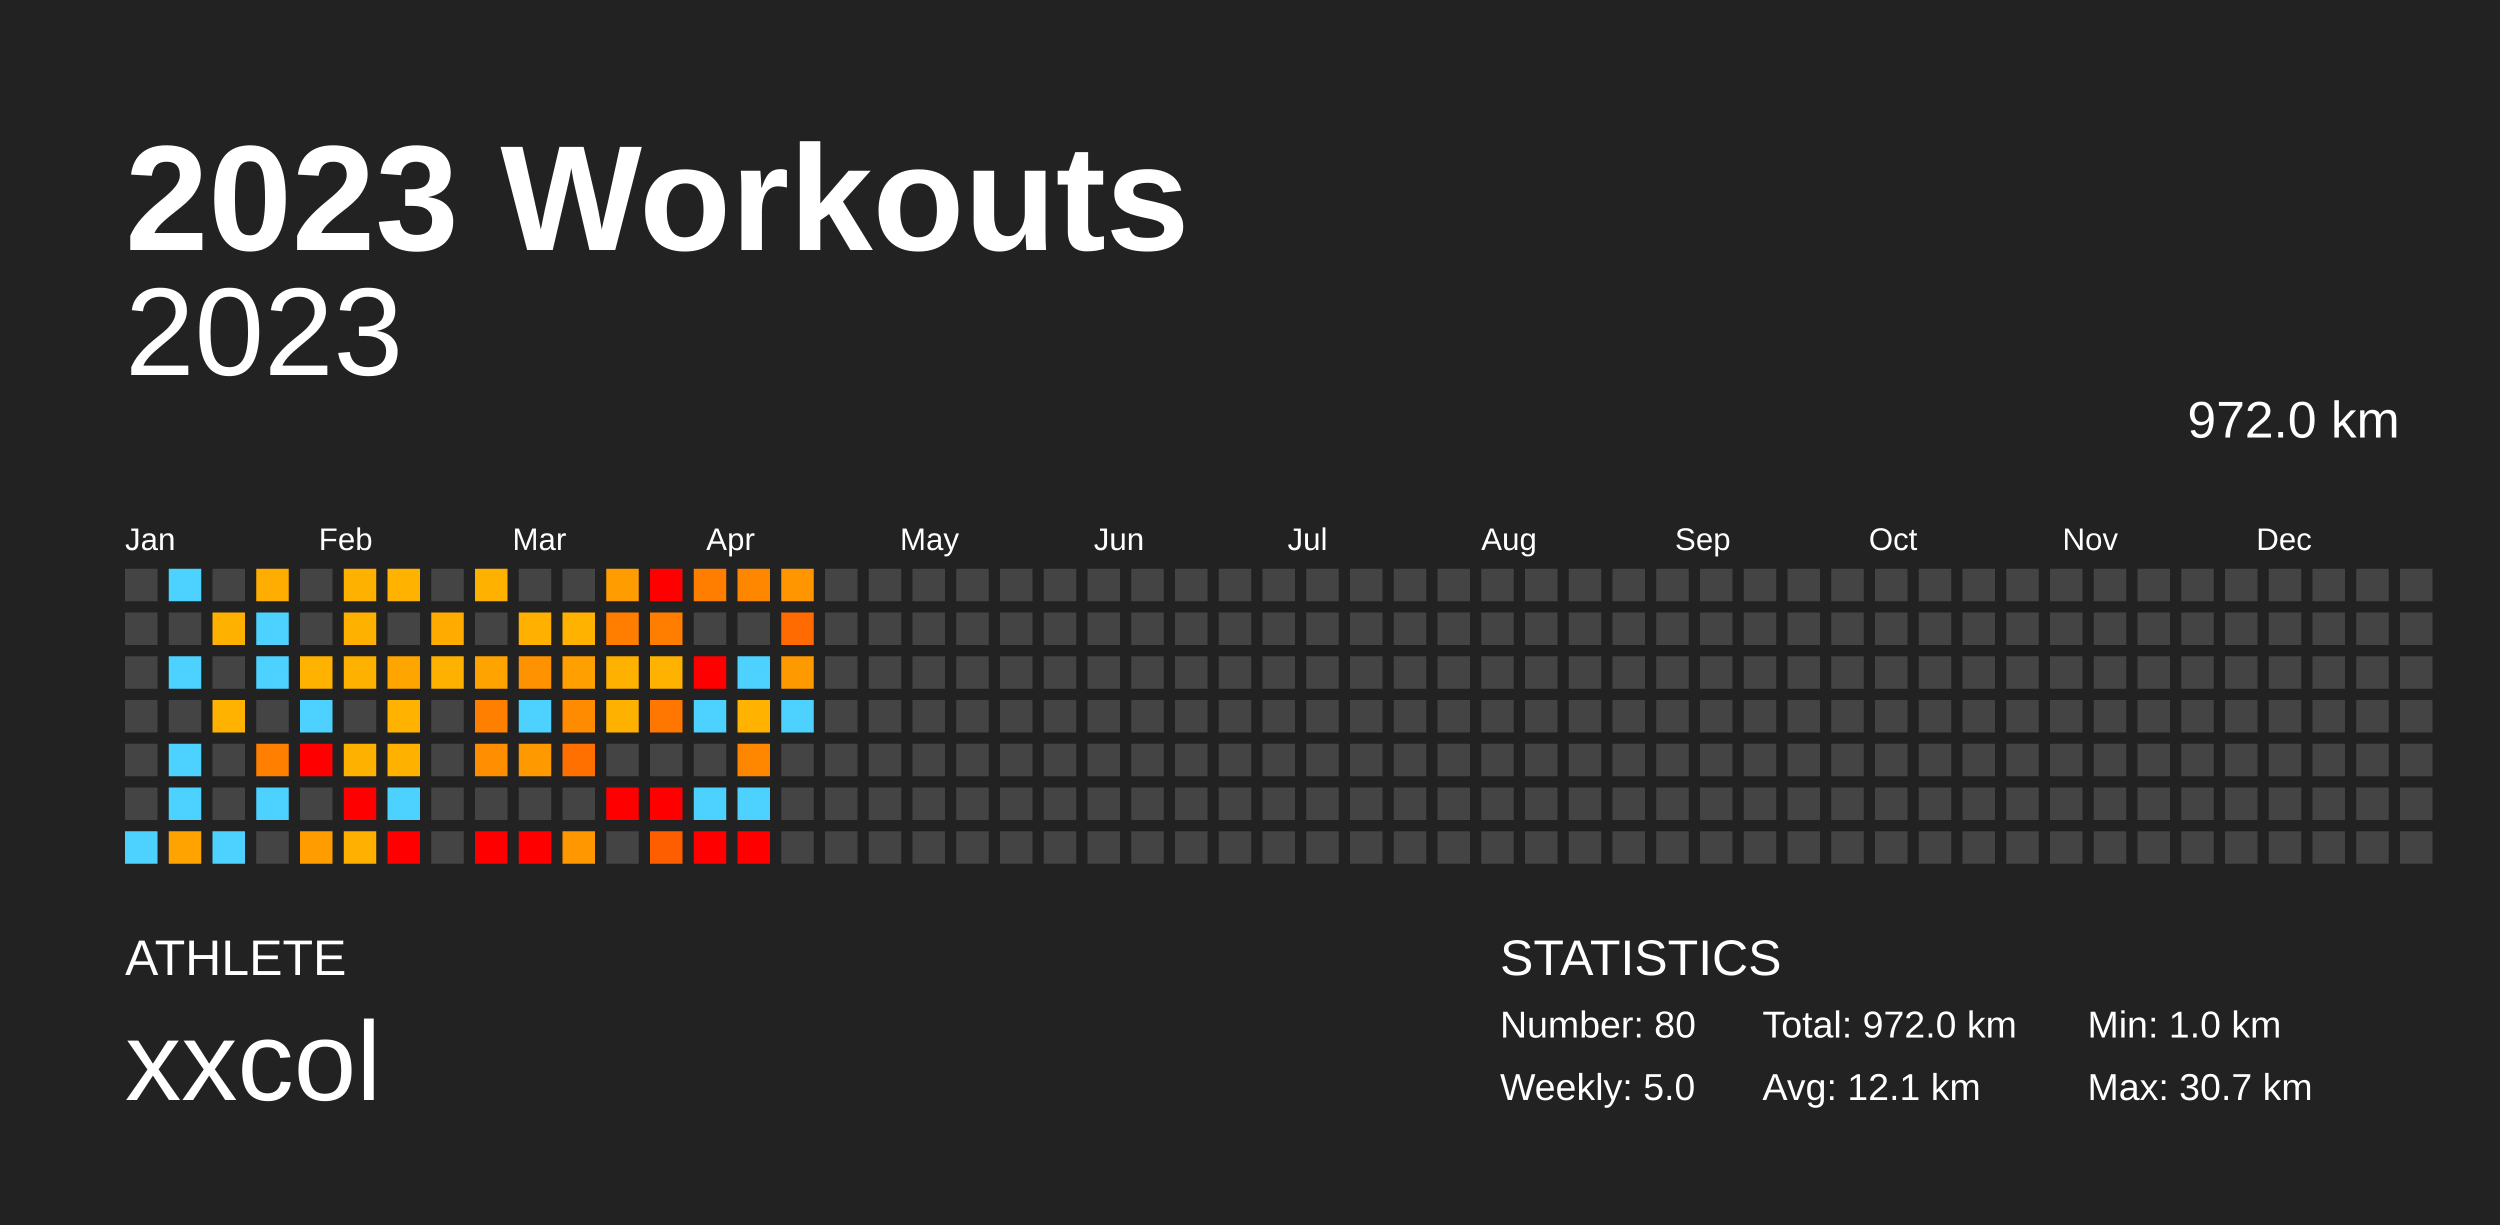
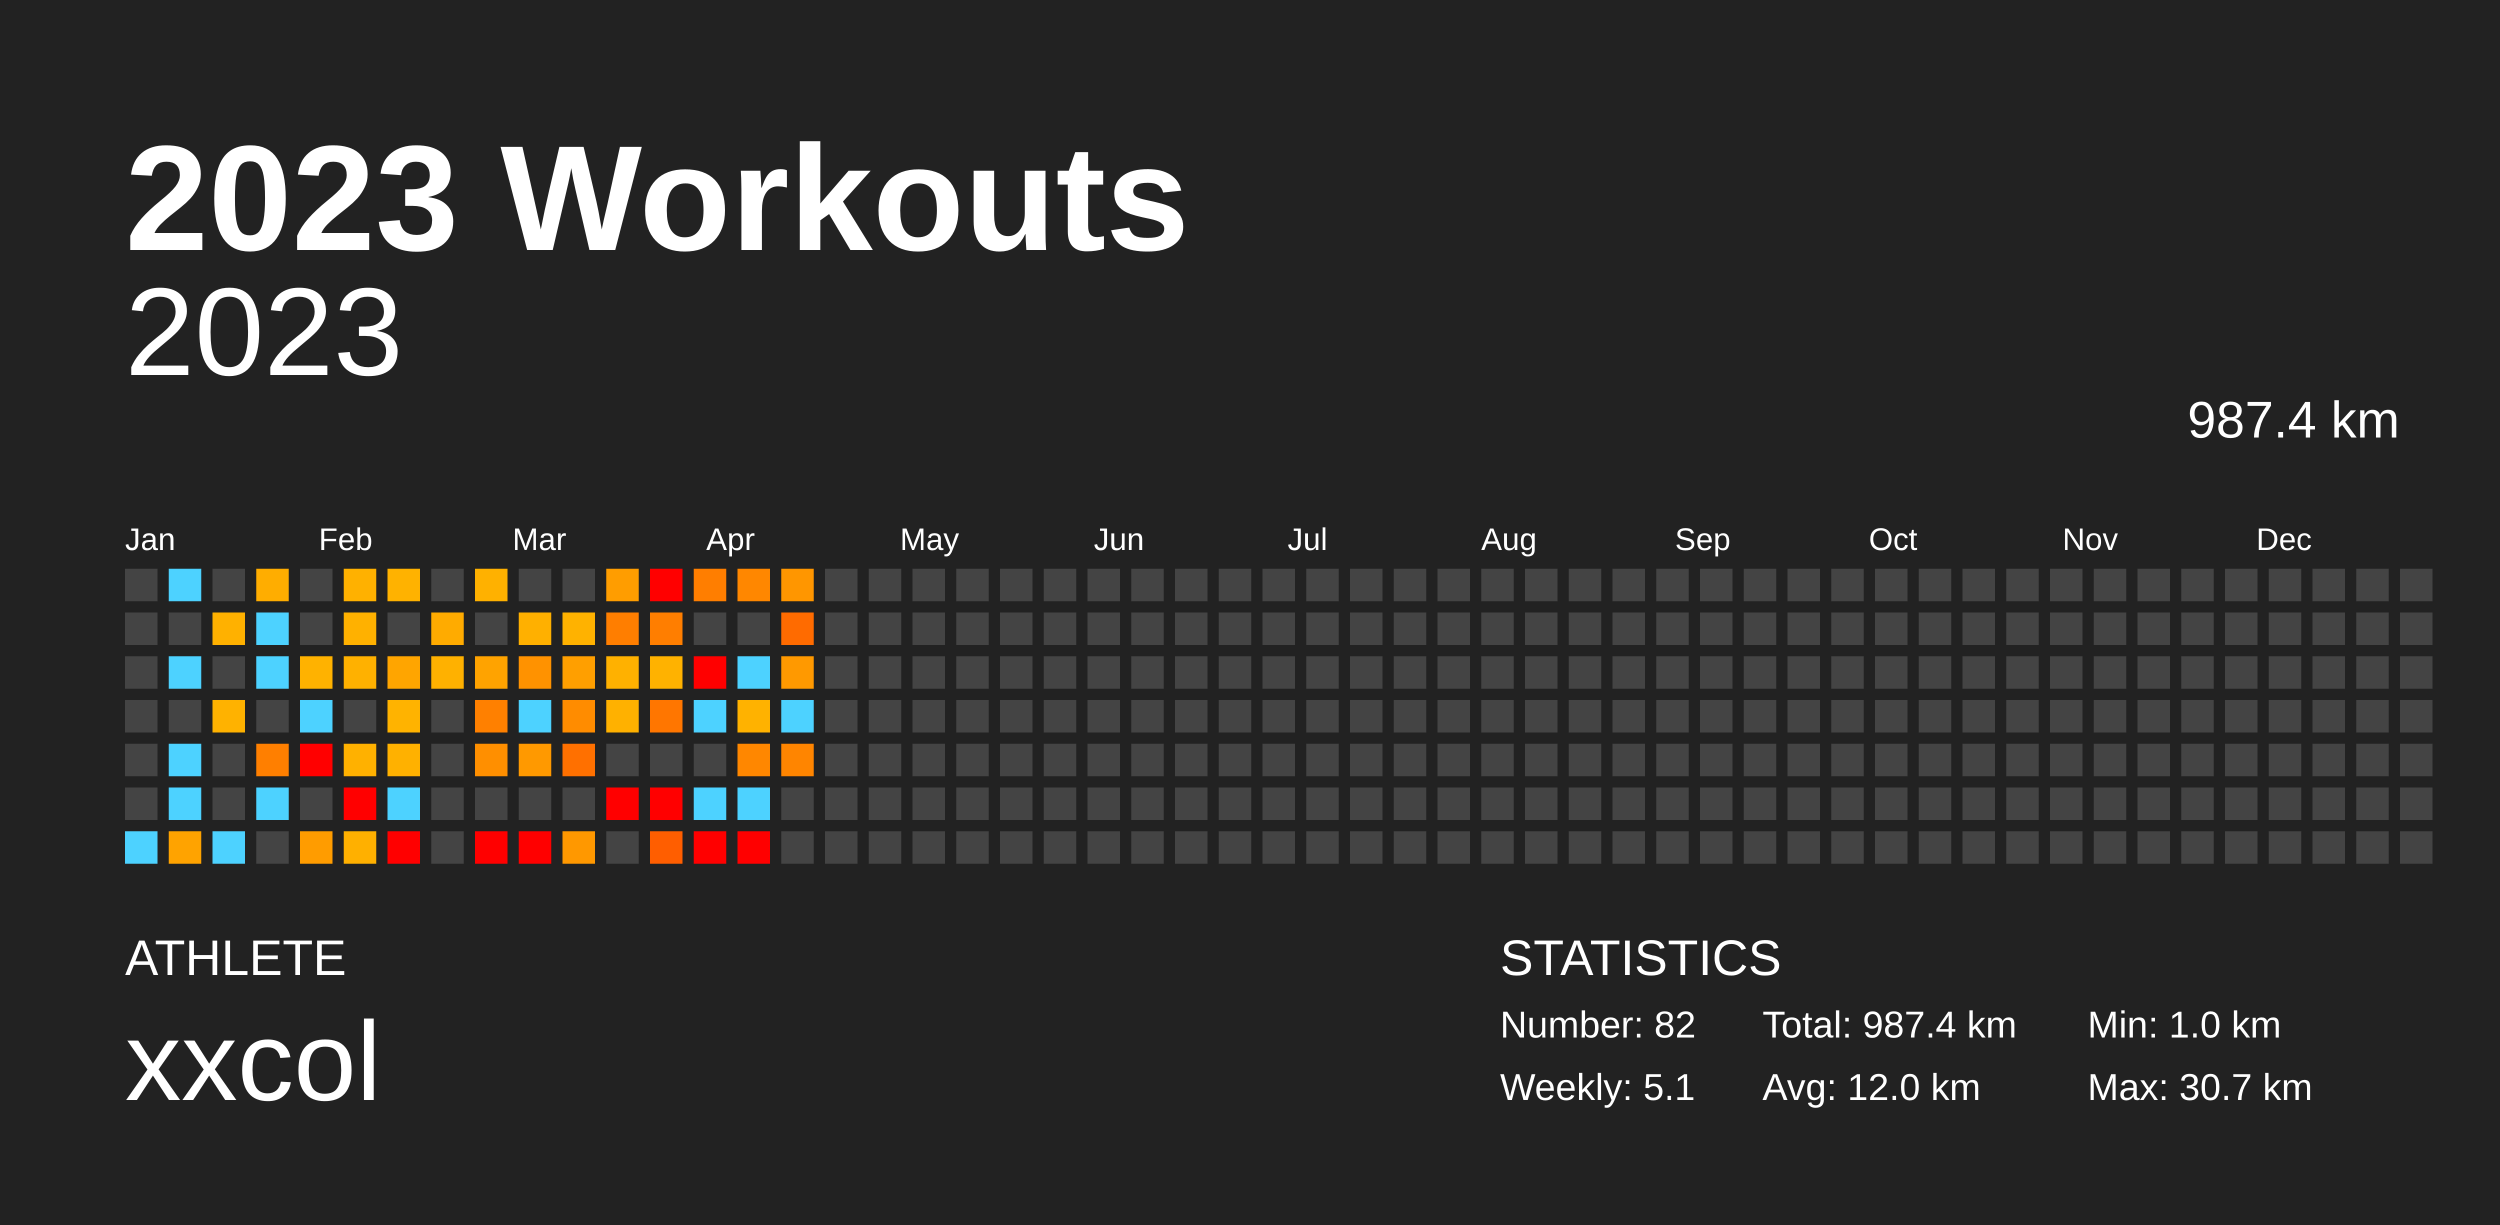
<svg xmlns="http://www.w3.org/2000/svg" baseProfile="full" height="98mm" version="1.1" viewBox="0,0,200,98" width="200mm">
  <defs />
  <rect fill="#222222" height="98" width="200" x="0" y="0" />
  <text fill="#FFFFFF" style="font-size:12px; font-family:Arial; font-weight:bold;" x="10" y="20">2023 Workouts</text>
  <text fill="#FFFFFF" style="font-size:4px; font-family:Arial" x="10" y="78">ATHLETE</text>
  <text fill="#FFFFFF" style="font-size:9px; font-family:Arial" x="10" y="88">xxcol</text>
  <text fill="#FFFFFF" style="font-size:4px; font-family:Arial" x="120" y="78">STATISTICS</text>
-   <text fill="#FFFFFF" style="font-size:3px; font-family:Arial" x="120" y="83">Number: 80</text>
-   <text fill="#FFFFFF" style="font-size:3px; font-family:Arial" x="120" y="88">Weekly: 5.0</text>
-   <text fill="#FFFFFF" style="font-size:3px; font-family:Arial" x="141" y="83">Total: 972.0 km</text>
-   <text fill="#FFFFFF" style="font-size:3px; font-family:Arial" x="141" y="88">Avg: 12.1 km</text>
+   <text fill="#FFFFFF" style="font-size:3px; font-family:Arial" x="120" y="83">Number: 82</text>
+   <text fill="#FFFFFF" style="font-size:3px; font-family:Arial" x="120" y="88">Weekly: 5.1</text>
+   <text fill="#FFFFFF" style="font-size:3px; font-family:Arial" x="141" y="83">Total: 987.4 km</text>
+   <text fill="#FFFFFF" style="font-size:3px; font-family:Arial" x="141" y="88">Avg: 12.0 km</text>
  <text fill="#FFFFFF" style="font-size:3px; font-family:Arial" x="167" y="83">Min: 1.0 km</text>
  <text fill="#FFFFFF" style="font-size:3px; font-family:Arial" x="167" y="88">Max: 30.7 km</text>
  <text alignment-baseline="hanging" fill="#FFFFFF" style="font-size:10.0px; font-family:Arial;" x="10" y="30">2023</text>
-   <text alignment-baseline="hanging" fill="#FFFFFF" style="font-size:4.125px; font-family:Arial;" x="175" y="35">972.0 km</text>
+   <text alignment-baseline="hanging" fill="#FFFFFF" style="font-size:4.125px; font-family:Arial;" x="175" y="35">987.4 km</text>
  <text fill="#FFFFFF" style="font-size:2.5px; font-family:Arial" x="10.0" y="44">Jan</text>
  <text fill="#FFFFFF" style="font-size:2.5px; font-family:Arial" x="25.5" y="44">Feb</text>
  <text fill="#FFFFFF" style="font-size:2.5px; font-family:Arial" x="41.0" y="44">Mar</text>
  <text fill="#FFFFFF" style="font-size:2.5px; font-family:Arial" x="56.5" y="44">Apr</text>
  <text fill="#FFFFFF" style="font-size:2.5px; font-family:Arial" x="72.0" y="44">May</text>
  <text fill="#FFFFFF" style="font-size:2.5px; font-family:Arial" x="87.5" y="44">Jun</text>
  <text fill="#FFFFFF" style="font-size:2.5px; font-family:Arial" x="103.0" y="44">Jul</text>
  <text fill="#FFFFFF" style="font-size:2.5px; font-family:Arial" x="118.5" y="44">Aug</text>
  <text fill="#FFFFFF" style="font-size:2.5px; font-family:Arial" x="134.0" y="44">Sep</text>
  <text fill="#FFFFFF" style="font-size:2.5px; font-family:Arial" x="149.5" y="44">Oct</text>
  <text fill="#FFFFFF" style="font-size:2.5px; font-family:Arial" x="165.0" y="44">Nov</text>
  <text fill="#FFFFFF" style="font-size:2.5px; font-family:Arial" x="180.5" y="44">Dec</text>
  <rect fill="#444444" height="2.6" width="2.6" x="10.0" y="45.5" />
  <rect fill="#444444" height="2.6" width="2.6" x="10.0" y="49.0" />
  <rect fill="#444444" height="2.6" width="2.6" x="10.0" y="52.5" />
  <rect fill="#444444" height="2.6" width="2.6" x="10.0" y="56.0" />
  <rect fill="#444444" height="2.6" width="2.6" x="10.0" y="59.5" />
  <rect fill="#444444" height="2.6" width="2.6" x="10.0" y="63.0" />
  <rect fill="#4dd2ff" height="2.6" width="2.6" x="10.0" y="66.5" />
  <rect fill="#4dd2ff" height="2.6" width="2.6" x="13.5" y="45.5" />
  <rect fill="#444444" height="2.6" width="2.6" x="13.5" y="49.0" />
  <rect fill="#4dd2ff" height="2.6" width="2.6" x="13.5" y="52.5" />
  <rect fill="#444444" height="2.6" width="2.6" x="13.5" y="56.0" />
  <rect fill="#4dd2ff" height="2.6" width="2.6" x="13.5" y="59.5" />
  <rect fill="#4dd2ff" height="2.6" width="2.6" x="13.5" y="63.0" />
  <rect fill="#ffa300" height="2.6" width="2.6" x="13.5" y="66.5" />
  <rect fill="#444444" height="2.6" width="2.6" x="17.0" y="45.5" />
  <rect fill="#ffb100" height="2.6" width="2.6" x="17.0" y="49.0" />
  <rect fill="#444444" height="2.6" width="2.6" x="17.0" y="52.5" />
  <rect fill="#ffb200" height="2.6" width="2.6" x="17.0" y="56.0" />
  <rect fill="#444444" height="2.6" width="2.6" x="17.0" y="59.5" />
  <rect fill="#444444" height="2.6" width="2.6" x="17.0" y="63.0" />
  <rect fill="#4dd2ff" height="2.6" width="2.6" x="17.0" y="66.5" />
  <rect fill="#ffad00" height="2.6" width="2.6" x="20.5" y="45.5" />
  <rect fill="#4dd2ff" height="2.6" width="2.6" x="20.5" y="49.0" />
  <rect fill="#4dd2ff" height="2.6" width="2.6" x="20.5" y="52.5" />
  <rect fill="#444444" height="2.6" width="2.6" x="20.5" y="56.0" />
  <rect fill="#ff7f00" height="2.6" width="2.6" x="20.5" y="59.5" />
  <rect fill="#4dd2ff" height="2.6" width="2.6" x="20.5" y="63.0" />
  <rect fill="#444444" height="2.6" width="2.6" x="20.5" y="66.5" />
  <rect fill="#444444" height="2.6" width="2.6" x="24.0" y="45.5" />
  <rect fill="#444444" height="2.6" width="2.6" x="24.0" y="49.0" />
  <rect fill="#ffb200" height="2.6" width="2.6" x="24.0" y="52.5" />
  <rect fill="#4dd2ff" height="2.6" width="2.6" x="24.0" y="56.0" />
  <rect fill="red" height="2.6" width="2.6" x="24.0" y="59.5" />
  <rect fill="#444444" height="2.6" width="2.6" x="24.0" y="63.0" />
  <rect fill="#ff9c00" height="2.6" width="2.6" x="24.0" y="66.5" />
  <rect fill="#ffb100" height="2.6" width="2.6" x="27.5" y="45.5" />
  <rect fill="#ffb100" height="2.6" width="2.6" x="27.5" y="49.0" />
  <rect fill="#ffb100" height="2.6" width="2.6" x="27.5" y="52.5" />
  <rect fill="#444444" height="2.6" width="2.6" x="27.5" y="56.0" />
  <rect fill="#ffb100" height="2.6" width="2.6" x="27.5" y="59.5" />
  <rect fill="red" height="2.6" width="2.6" x="27.5" y="63.0" />
  <rect fill="#ffb000" height="2.6" width="2.6" x="27.5" y="66.5" />
  <rect fill="#ffb200" height="2.6" width="2.6" x="31.0" y="45.5" />
  <rect fill="#444444" height="2.6" width="2.6" x="31.0" y="49.0" />
  <rect fill="#ffa500" height="2.6" width="2.6" x="31.0" y="52.5" />
  <rect fill="#ffb300" height="2.6" width="2.6" x="31.0" y="56.0" />
  <rect fill="#ffb100" height="2.6" width="2.6" x="31.0" y="59.5" />
  <rect fill="#4dd2ff" height="2.6" width="2.6" x="31.0" y="63.0" />
  <rect fill="red" height="2.6" width="2.6" x="31.0" y="66.5" />
  <rect fill="#444444" height="2.6" width="2.6" x="34.5" y="45.5" />
  <rect fill="#ffab00" height="2.6" width="2.6" x="34.5" y="49.0" />
  <rect fill="#ffb100" height="2.6" width="2.6" x="34.5" y="52.5" />
  <rect fill="#444444" height="2.6" width="2.6" x="34.5" y="56.0" />
  <rect fill="#444444" height="2.6" width="2.6" x="34.5" y="59.5" />
  <rect fill="#444444" height="2.6" width="2.6" x="34.5" y="63.0" />
  <rect fill="#444444" height="2.6" width="2.6" x="34.5" y="66.5" />
  <rect fill="#ffb100" height="2.6" width="2.6" x="38.0" y="45.5" />
  <rect fill="#444444" height="2.6" width="2.6" x="38.0" y="49.0" />
  <rect fill="#ffa300" height="2.6" width="2.6" x="38.0" y="52.5" />
  <rect fill="#ff8000" height="2.6" width="2.6" x="38.0" y="56.0" />
  <rect fill="#ff8f00" height="2.6" width="2.6" x="38.0" y="59.5" />
  <rect fill="#444444" height="2.6" width="2.6" x="38.0" y="63.0" />
  <rect fill="red" height="2.6" width="2.6" x="38.0" y="66.5" />
  <rect fill="#444444" height="2.6" width="2.6" x="41.5" y="45.5" />
  <rect fill="#ffb000" height="2.6" width="2.6" x="41.5" y="49.0" />
  <rect fill="#ff9200" height="2.6" width="2.6" x="41.5" y="52.5" />
  <rect fill="#4dd2ff" height="2.6" width="2.6" x="41.5" y="56.0" />
  <rect fill="#ff9900" height="2.6" width="2.6" x="41.5" y="59.5" />
  <rect fill="#444444" height="2.6" width="2.6" x="41.5" y="63.0" />
  <rect fill="red" height="2.6" width="2.6" x="41.5" y="66.5" />
  <rect fill="#444444" height="2.6" width="2.6" x="45.0" y="45.5" />
  <rect fill="#ffb200" height="2.6" width="2.6" x="45.0" y="49.0" />
  <rect fill="#ff9f00" height="2.6" width="2.6" x="45.0" y="52.5" />
  <rect fill="#ff8c00" height="2.6" width="2.6" x="45.0" y="56.0" />
  <rect fill="#ff7000" height="2.6" width="2.6" x="45.0" y="59.5" />
  <rect fill="#444444" height="2.6" width="2.6" x="45.0" y="63.0" />
  <rect fill="#ff9800" height="2.6" width="2.6" x="45.0" y="66.5" />
  <rect fill="#ff9d00" height="2.6" width="2.6" x="48.5" y="45.5" />
  <rect fill="#ff7e00" height="2.6" width="2.6" x="48.5" y="49.0" />
  <rect fill="#ffb100" height="2.6" width="2.6" x="48.5" y="52.5" />
  <rect fill="#ffb100" height="2.6" width="2.6" x="48.5" y="56.0" />
  <rect fill="#444444" height="2.6" width="2.6" x="48.5" y="59.5" />
  <rect fill="red" height="2.6" width="2.6" x="48.5" y="63.0" />
  <rect fill="#444444" height="2.6" width="2.6" x="48.5" y="66.5" />
  <rect fill="red" height="2.6" width="2.6" x="52.0" y="45.5" />
  <rect fill="#ff7e00" height="2.6" width="2.6" x="52.0" y="49.0" />
  <rect fill="#ffb200" height="2.6" width="2.6" x="52.0" y="52.5" />
  <rect fill="#ff7600" height="2.6" width="2.6" x="52.0" y="56.0" />
  <rect fill="#444444" height="2.6" width="2.6" x="52.0" y="59.5" />
  <rect fill="red" height="2.6" width="2.6" x="52.0" y="63.0" />
  <rect fill="#ff5e00" height="2.6" width="2.6" x="52.0" y="66.5" />
  <rect fill="#ff7e00" height="2.6" width="2.6" x="55.5" y="45.5" />
  <rect fill="#444444" height="2.6" width="2.6" x="55.5" y="49.0" />
  <rect fill="red" height="2.6" width="2.6" x="55.5" y="52.5" />
  <rect fill="#4dd2ff" height="2.6" width="2.6" x="55.5" y="56.0" />
  <rect fill="#444444" height="2.6" width="2.6" x="55.5" y="59.5" />
  <rect fill="#4dd2ff" height="2.6" width="2.6" x="55.5" y="63.0" />
  <rect fill="red" height="2.6" width="2.6" x="55.5" y="66.5" />
  <rect fill="#ff8700" height="2.6" width="2.6" x="59.0" y="45.5" />
  <rect fill="#444444" height="2.6" width="2.6" x="59.0" y="49.0" />
  <rect fill="#4dd2ff" height="2.6" width="2.6" x="59.0" y="52.5" />
  <rect fill="#ffb200" height="2.6" width="2.6" x="59.0" y="56.0" />
  <rect fill="#ff8700" height="2.6" width="2.6" x="59.0" y="59.5" />
  <rect fill="#4dd2ff" height="2.6" width="2.6" x="59.0" y="63.0" />
  <rect fill="red" height="2.6" width="2.6" x="59.0" y="66.5" />
  <rect fill="#ff9600" height="2.6" width="2.6" x="62.5" y="45.5" />
  <rect fill="#ff6b00" height="2.6" width="2.6" x="62.5" y="49.0" />
  <rect fill="#ff9900" height="2.6" width="2.6" x="62.5" y="52.5" />
  <rect fill="#4dd2ff" height="2.6" width="2.6" x="62.5" y="56.0" />
-   <rect fill="#444444" height="2.6" width="2.6" x="62.5" y="59.5" />
+   <rect fill="#ff8500" height="2.6" width="2.6" x="62.5" y="59.5" />
  <rect fill="#444444" height="2.6" width="2.6" x="62.5" y="63.0" />
  <rect fill="#444444" height="2.6" width="2.6" x="62.5" y="66.5" />
  <rect fill="#444444" height="2.6" width="2.6" x="66.0" y="45.5" />
  <rect fill="#444444" height="2.6" width="2.6" x="66.0" y="49.0" />
  <rect fill="#444444" height="2.6" width="2.6" x="66.0" y="52.5" />
  <rect fill="#444444" height="2.6" width="2.6" x="66.0" y="56.0" />
  <rect fill="#444444" height="2.6" width="2.6" x="66.0" y="59.5" />
  <rect fill="#444444" height="2.6" width="2.6" x="66.0" y="63.0" />
  <rect fill="#444444" height="2.6" width="2.6" x="66.0" y="66.5" />
  <rect fill="#444444" height="2.6" width="2.6" x="69.5" y="45.5" />
  <rect fill="#444444" height="2.6" width="2.6" x="69.5" y="49.0" />
  <rect fill="#444444" height="2.6" width="2.6" x="69.5" y="52.5" />
  <rect fill="#444444" height="2.6" width="2.6" x="69.5" y="56.0" />
  <rect fill="#444444" height="2.6" width="2.6" x="69.5" y="59.5" />
  <rect fill="#444444" height="2.6" width="2.6" x="69.5" y="63.0" />
  <rect fill="#444444" height="2.6" width="2.6" x="69.5" y="66.5" />
  <rect fill="#444444" height="2.6" width="2.6" x="73.0" y="45.5" />
  <rect fill="#444444" height="2.6" width="2.6" x="73.0" y="49.0" />
  <rect fill="#444444" height="2.6" width="2.6" x="73.0" y="52.5" />
  <rect fill="#444444" height="2.6" width="2.6" x="73.0" y="56.0" />
  <rect fill="#444444" height="2.6" width="2.6" x="73.0" y="59.5" />
  <rect fill="#444444" height="2.6" width="2.6" x="73.0" y="63.0" />
  <rect fill="#444444" height="2.6" width="2.6" x="73.0" y="66.5" />
  <rect fill="#444444" height="2.6" width="2.6" x="76.5" y="45.5" />
  <rect fill="#444444" height="2.6" width="2.6" x="76.5" y="49.0" />
  <rect fill="#444444" height="2.6" width="2.6" x="76.5" y="52.5" />
  <rect fill="#444444" height="2.6" width="2.6" x="76.5" y="56.0" />
  <rect fill="#444444" height="2.6" width="2.6" x="76.5" y="59.5" />
  <rect fill="#444444" height="2.6" width="2.6" x="76.5" y="63.0" />
  <rect fill="#444444" height="2.6" width="2.6" x="76.5" y="66.5" />
  <rect fill="#444444" height="2.6" width="2.6" x="80.0" y="45.5" />
  <rect fill="#444444" height="2.6" width="2.6" x="80.0" y="49.0" />
  <rect fill="#444444" height="2.6" width="2.6" x="80.0" y="52.5" />
  <rect fill="#444444" height="2.6" width="2.6" x="80.0" y="56.0" />
  <rect fill="#444444" height="2.6" width="2.6" x="80.0" y="59.5" />
  <rect fill="#444444" height="2.6" width="2.6" x="80.0" y="63.0" />
  <rect fill="#444444" height="2.6" width="2.6" x="80.0" y="66.5" />
  <rect fill="#444444" height="2.6" width="2.6" x="83.5" y="45.5" />
  <rect fill="#444444" height="2.6" width="2.6" x="83.5" y="49.0" />
  <rect fill="#444444" height="2.6" width="2.6" x="83.5" y="52.5" />
  <rect fill="#444444" height="2.6" width="2.6" x="83.5" y="56.0" />
  <rect fill="#444444" height="2.6" width="2.6" x="83.5" y="59.5" />
  <rect fill="#444444" height="2.6" width="2.6" x="83.5" y="63.0" />
  <rect fill="#444444" height="2.6" width="2.6" x="83.5" y="66.5" />
  <rect fill="#444444" height="2.6" width="2.6" x="87.0" y="45.5" />
  <rect fill="#444444" height="2.6" width="2.6" x="87.0" y="49.0" />
  <rect fill="#444444" height="2.6" width="2.6" x="87.0" y="52.5" />
  <rect fill="#444444" height="2.6" width="2.6" x="87.0" y="56.0" />
  <rect fill="#444444" height="2.6" width="2.6" x="87.0" y="59.5" />
  <rect fill="#444444" height="2.6" width="2.6" x="87.0" y="63.0" />
  <rect fill="#444444" height="2.6" width="2.6" x="87.0" y="66.5" />
  <rect fill="#444444" height="2.6" width="2.6" x="90.5" y="45.5" />
  <rect fill="#444444" height="2.6" width="2.6" x="90.5" y="49.0" />
  <rect fill="#444444" height="2.6" width="2.6" x="90.5" y="52.5" />
  <rect fill="#444444" height="2.6" width="2.6" x="90.5" y="56.0" />
  <rect fill="#444444" height="2.6" width="2.6" x="90.5" y="59.5" />
  <rect fill="#444444" height="2.6" width="2.6" x="90.5" y="63.0" />
  <rect fill="#444444" height="2.6" width="2.6" x="90.5" y="66.5" />
  <rect fill="#444444" height="2.6" width="2.6" x="94.0" y="45.5" />
  <rect fill="#444444" height="2.6" width="2.6" x="94.0" y="49.0" />
  <rect fill="#444444" height="2.6" width="2.6" x="94.0" y="52.5" />
  <rect fill="#444444" height="2.6" width="2.6" x="94.0" y="56.0" />
  <rect fill="#444444" height="2.6" width="2.6" x="94.0" y="59.5" />
  <rect fill="#444444" height="2.6" width="2.6" x="94.0" y="63.0" />
  <rect fill="#444444" height="2.6" width="2.6" x="94.0" y="66.5" />
  <rect fill="#444444" height="2.6" width="2.6" x="97.5" y="45.5" />
  <rect fill="#444444" height="2.6" width="2.6" x="97.5" y="49.0" />
  <rect fill="#444444" height="2.6" width="2.6" x="97.5" y="52.5" />
  <rect fill="#444444" height="2.6" width="2.6" x="97.5" y="56.0" />
  <rect fill="#444444" height="2.6" width="2.6" x="97.5" y="59.5" />
  <rect fill="#444444" height="2.6" width="2.6" x="97.5" y="63.0" />
  <rect fill="#444444" height="2.6" width="2.6" x="97.5" y="66.5" />
  <rect fill="#444444" height="2.6" width="2.6" x="101.0" y="45.5" />
  <rect fill="#444444" height="2.6" width="2.6" x="101.0" y="49.0" />
  <rect fill="#444444" height="2.6" width="2.6" x="101.0" y="52.5" />
  <rect fill="#444444" height="2.6" width="2.6" x="101.0" y="56.0" />
  <rect fill="#444444" height="2.6" width="2.6" x="101.0" y="59.5" />
  <rect fill="#444444" height="2.6" width="2.6" x="101.0" y="63.0" />
  <rect fill="#444444" height="2.6" width="2.6" x="101.0" y="66.5" />
  <rect fill="#444444" height="2.6" width="2.6" x="104.5" y="45.5" />
  <rect fill="#444444" height="2.6" width="2.6" x="104.5" y="49.0" />
  <rect fill="#444444" height="2.6" width="2.6" x="104.5" y="52.5" />
  <rect fill="#444444" height="2.6" width="2.6" x="104.5" y="56.0" />
  <rect fill="#444444" height="2.6" width="2.6" x="104.5" y="59.5" />
  <rect fill="#444444" height="2.6" width="2.6" x="104.5" y="63.0" />
  <rect fill="#444444" height="2.6" width="2.6" x="104.5" y="66.5" />
  <rect fill="#444444" height="2.6" width="2.6" x="108.0" y="45.5" />
  <rect fill="#444444" height="2.6" width="2.6" x="108.0" y="49.0" />
  <rect fill="#444444" height="2.6" width="2.6" x="108.0" y="52.5" />
  <rect fill="#444444" height="2.6" width="2.6" x="108.0" y="56.0" />
  <rect fill="#444444" height="2.6" width="2.6" x="108.0" y="59.5" />
  <rect fill="#444444" height="2.6" width="2.6" x="108.0" y="63.0" />
  <rect fill="#444444" height="2.6" width="2.6" x="108.0" y="66.5" />
  <rect fill="#444444" height="2.6" width="2.6" x="111.5" y="45.5" />
  <rect fill="#444444" height="2.6" width="2.6" x="111.5" y="49.0" />
  <rect fill="#444444" height="2.6" width="2.6" x="111.5" y="52.5" />
  <rect fill="#444444" height="2.6" width="2.6" x="111.5" y="56.0" />
  <rect fill="#444444" height="2.6" width="2.6" x="111.5" y="59.5" />
  <rect fill="#444444" height="2.6" width="2.6" x="111.5" y="63.0" />
  <rect fill="#444444" height="2.6" width="2.6" x="111.5" y="66.5" />
  <rect fill="#444444" height="2.6" width="2.6" x="115.0" y="45.5" />
  <rect fill="#444444" height="2.6" width="2.6" x="115.0" y="49.0" />
  <rect fill="#444444" height="2.6" width="2.6" x="115.0" y="52.5" />
  <rect fill="#444444" height="2.6" width="2.6" x="115.0" y="56.0" />
  <rect fill="#444444" height="2.6" width="2.6" x="115.0" y="59.5" />
  <rect fill="#444444" height="2.6" width="2.6" x="115.0" y="63.0" />
  <rect fill="#444444" height="2.6" width="2.6" x="115.0" y="66.5" />
  <rect fill="#444444" height="2.6" width="2.6" x="118.5" y="45.5" />
  <rect fill="#444444" height="2.6" width="2.6" x="118.5" y="49.0" />
  <rect fill="#444444" height="2.6" width="2.6" x="118.5" y="52.5" />
  <rect fill="#444444" height="2.6" width="2.6" x="118.5" y="56.0" />
  <rect fill="#444444" height="2.6" width="2.6" x="118.5" y="59.5" />
  <rect fill="#444444" height="2.6" width="2.6" x="118.5" y="63.0" />
  <rect fill="#444444" height="2.6" width="2.6" x="118.5" y="66.5" />
  <rect fill="#444444" height="2.6" width="2.6" x="122.0" y="45.5" />
  <rect fill="#444444" height="2.6" width="2.6" x="122.0" y="49.0" />
  <rect fill="#444444" height="2.6" width="2.6" x="122.0" y="52.5" />
  <rect fill="#444444" height="2.6" width="2.6" x="122.0" y="56.0" />
  <rect fill="#444444" height="2.6" width="2.6" x="122.0" y="59.5" />
  <rect fill="#444444" height="2.6" width="2.6" x="122.0" y="63.0" />
  <rect fill="#444444" height="2.6" width="2.6" x="122.0" y="66.5" />
  <rect fill="#444444" height="2.6" width="2.6" x="125.5" y="45.5" />
  <rect fill="#444444" height="2.6" width="2.6" x="125.5" y="49.0" />
  <rect fill="#444444" height="2.6" width="2.6" x="125.5" y="52.5" />
  <rect fill="#444444" height="2.6" width="2.6" x="125.5" y="56.0" />
  <rect fill="#444444" height="2.6" width="2.6" x="125.5" y="59.5" />
  <rect fill="#444444" height="2.6" width="2.6" x="125.5" y="63.0" />
  <rect fill="#444444" height="2.6" width="2.6" x="125.5" y="66.5" />
  <rect fill="#444444" height="2.6" width="2.6" x="129.0" y="45.5" />
  <rect fill="#444444" height="2.6" width="2.6" x="129.0" y="49.0" />
  <rect fill="#444444" height="2.6" width="2.6" x="129.0" y="52.5" />
  <rect fill="#444444" height="2.6" width="2.6" x="129.0" y="56.0" />
  <rect fill="#444444" height="2.6" width="2.6" x="129.0" y="59.5" />
  <rect fill="#444444" height="2.6" width="2.6" x="129.0" y="63.0" />
  <rect fill="#444444" height="2.6" width="2.6" x="129.0" y="66.5" />
  <rect fill="#444444" height="2.6" width="2.6" x="132.5" y="45.5" />
  <rect fill="#444444" height="2.6" width="2.6" x="132.5" y="49.0" />
  <rect fill="#444444" height="2.6" width="2.6" x="132.5" y="52.5" />
  <rect fill="#444444" height="2.6" width="2.6" x="132.5" y="56.0" />
  <rect fill="#444444" height="2.6" width="2.6" x="132.5" y="59.5" />
  <rect fill="#444444" height="2.6" width="2.6" x="132.5" y="63.0" />
  <rect fill="#444444" height="2.6" width="2.6" x="132.5" y="66.5" />
  <rect fill="#444444" height="2.6" width="2.6" x="136.0" y="45.5" />
  <rect fill="#444444" height="2.6" width="2.6" x="136.0" y="49.0" />
  <rect fill="#444444" height="2.6" width="2.6" x="136.0" y="52.5" />
  <rect fill="#444444" height="2.6" width="2.6" x="136.0" y="56.0" />
  <rect fill="#444444" height="2.6" width="2.6" x="136.0" y="59.5" />
  <rect fill="#444444" height="2.6" width="2.6" x="136.0" y="63.0" />
  <rect fill="#444444" height="2.6" width="2.6" x="136.0" y="66.5" />
  <rect fill="#444444" height="2.6" width="2.6" x="139.5" y="45.5" />
  <rect fill="#444444" height="2.6" width="2.6" x="139.5" y="49.0" />
  <rect fill="#444444" height="2.6" width="2.6" x="139.5" y="52.5" />
  <rect fill="#444444" height="2.6" width="2.6" x="139.5" y="56.0" />
  <rect fill="#444444" height="2.6" width="2.6" x="139.5" y="59.5" />
  <rect fill="#444444" height="2.6" width="2.6" x="139.5" y="63.0" />
  <rect fill="#444444" height="2.6" width="2.6" x="139.5" y="66.5" />
  <rect fill="#444444" height="2.6" width="2.6" x="143.0" y="45.5" />
  <rect fill="#444444" height="2.6" width="2.6" x="143.0" y="49.0" />
  <rect fill="#444444" height="2.6" width="2.6" x="143.0" y="52.5" />
  <rect fill="#444444" height="2.6" width="2.6" x="143.0" y="56.0" />
  <rect fill="#444444" height="2.6" width="2.6" x="143.0" y="59.5" />
  <rect fill="#444444" height="2.6" width="2.6" x="143.0" y="63.0" />
  <rect fill="#444444" height="2.6" width="2.6" x="143.0" y="66.5" />
  <rect fill="#444444" height="2.6" width="2.6" x="146.5" y="45.5" />
  <rect fill="#444444" height="2.6" width="2.6" x="146.5" y="49.0" />
  <rect fill="#444444" height="2.6" width="2.6" x="146.5" y="52.5" />
  <rect fill="#444444" height="2.6" width="2.6" x="146.5" y="56.0" />
  <rect fill="#444444" height="2.6" width="2.6" x="146.5" y="59.5" />
  <rect fill="#444444" height="2.6" width="2.6" x="146.5" y="63.0" />
  <rect fill="#444444" height="2.6" width="2.6" x="146.5" y="66.5" />
  <rect fill="#444444" height="2.6" width="2.6" x="150.0" y="45.5" />
  <rect fill="#444444" height="2.6" width="2.6" x="150.0" y="49.0" />
  <rect fill="#444444" height="2.6" width="2.6" x="150.0" y="52.5" />
  <rect fill="#444444" height="2.6" width="2.6" x="150.0" y="56.0" />
  <rect fill="#444444" height="2.6" width="2.6" x="150.0" y="59.5" />
  <rect fill="#444444" height="2.6" width="2.6" x="150.0" y="63.0" />
  <rect fill="#444444" height="2.6" width="2.6" x="150.0" y="66.5" />
  <rect fill="#444444" height="2.6" width="2.6" x="153.5" y="45.5" />
  <rect fill="#444444" height="2.6" width="2.6" x="153.5" y="49.0" />
  <rect fill="#444444" height="2.6" width="2.6" x="153.5" y="52.5" />
  <rect fill="#444444" height="2.6" width="2.6" x="153.5" y="56.0" />
  <rect fill="#444444" height="2.6" width="2.6" x="153.5" y="59.5" />
  <rect fill="#444444" height="2.6" width="2.6" x="153.5" y="63.0" />
  <rect fill="#444444" height="2.6" width="2.6" x="153.5" y="66.5" />
  <rect fill="#444444" height="2.6" width="2.6" x="157.0" y="45.5" />
  <rect fill="#444444" height="2.6" width="2.6" x="157.0" y="49.0" />
  <rect fill="#444444" height="2.6" width="2.6" x="157.0" y="52.5" />
  <rect fill="#444444" height="2.6" width="2.6" x="157.0" y="56.0" />
  <rect fill="#444444" height="2.6" width="2.6" x="157.0" y="59.5" />
  <rect fill="#444444" height="2.6" width="2.6" x="157.0" y="63.0" />
  <rect fill="#444444" height="2.6" width="2.6" x="157.0" y="66.5" />
  <rect fill="#444444" height="2.6" width="2.6" x="160.5" y="45.5" />
  <rect fill="#444444" height="2.6" width="2.6" x="160.5" y="49.0" />
  <rect fill="#444444" height="2.6" width="2.6" x="160.5" y="52.5" />
  <rect fill="#444444" height="2.6" width="2.6" x="160.5" y="56.0" />
  <rect fill="#444444" height="2.6" width="2.6" x="160.5" y="59.5" />
  <rect fill="#444444" height="2.6" width="2.6" x="160.5" y="63.0" />
  <rect fill="#444444" height="2.6" width="2.6" x="160.5" y="66.5" />
  <rect fill="#444444" height="2.6" width="2.6" x="164.0" y="45.5" />
  <rect fill="#444444" height="2.6" width="2.6" x="164.0" y="49.0" />
  <rect fill="#444444" height="2.6" width="2.6" x="164.0" y="52.5" />
  <rect fill="#444444" height="2.6" width="2.6" x="164.0" y="56.0" />
  <rect fill="#444444" height="2.6" width="2.6" x="164.0" y="59.5" />
  <rect fill="#444444" height="2.6" width="2.6" x="164.0" y="63.0" />
  <rect fill="#444444" height="2.6" width="2.6" x="164.0" y="66.5" />
  <rect fill="#444444" height="2.6" width="2.6" x="167.5" y="45.5" />
  <rect fill="#444444" height="2.6" width="2.6" x="167.5" y="49.0" />
  <rect fill="#444444" height="2.6" width="2.6" x="167.5" y="52.5" />
  <rect fill="#444444" height="2.6" width="2.6" x="167.5" y="56.0" />
  <rect fill="#444444" height="2.6" width="2.6" x="167.5" y="59.5" />
  <rect fill="#444444" height="2.6" width="2.6" x="167.5" y="63.0" />
  <rect fill="#444444" height="2.6" width="2.6" x="167.5" y="66.5" />
  <rect fill="#444444" height="2.6" width="2.6" x="171.0" y="45.5" />
  <rect fill="#444444" height="2.6" width="2.6" x="171.0" y="49.0" />
  <rect fill="#444444" height="2.6" width="2.6" x="171.0" y="52.5" />
  <rect fill="#444444" height="2.6" width="2.6" x="171.0" y="56.0" />
  <rect fill="#444444" height="2.6" width="2.6" x="171.0" y="59.5" />
  <rect fill="#444444" height="2.6" width="2.6" x="171.0" y="63.0" />
  <rect fill="#444444" height="2.6" width="2.6" x="171.0" y="66.5" />
  <rect fill="#444444" height="2.6" width="2.6" x="174.5" y="45.5" />
  <rect fill="#444444" height="2.6" width="2.6" x="174.5" y="49.0" />
  <rect fill="#444444" height="2.6" width="2.6" x="174.5" y="52.5" />
  <rect fill="#444444" height="2.6" width="2.6" x="174.5" y="56.0" />
  <rect fill="#444444" height="2.6" width="2.6" x="174.5" y="59.5" />
  <rect fill="#444444" height="2.6" width="2.6" x="174.5" y="63.0" />
  <rect fill="#444444" height="2.6" width="2.6" x="174.5" y="66.5" />
  <rect fill="#444444" height="2.6" width="2.6" x="178.0" y="45.5" />
  <rect fill="#444444" height="2.6" width="2.6" x="178.0" y="49.0" />
  <rect fill="#444444" height="2.6" width="2.6" x="178.0" y="52.5" />
  <rect fill="#444444" height="2.6" width="2.6" x="178.0" y="56.0" />
  <rect fill="#444444" height="2.6" width="2.6" x="178.0" y="59.5" />
  <rect fill="#444444" height="2.6" width="2.6" x="178.0" y="63.0" />
  <rect fill="#444444" height="2.6" width="2.6" x="178.0" y="66.5" />
  <rect fill="#444444" height="2.6" width="2.6" x="181.5" y="45.5" />
  <rect fill="#444444" height="2.6" width="2.6" x="181.5" y="49.0" />
  <rect fill="#444444" height="2.6" width="2.6" x="181.5" y="52.5" />
  <rect fill="#444444" height="2.6" width="2.6" x="181.5" y="56.0" />
  <rect fill="#444444" height="2.6" width="2.6" x="181.5" y="59.5" />
  <rect fill="#444444" height="2.6" width="2.6" x="181.5" y="63.0" />
  <rect fill="#444444" height="2.6" width="2.6" x="181.5" y="66.5" />
  <rect fill="#444444" height="2.6" width="2.6" x="185.0" y="45.5" />
  <rect fill="#444444" height="2.6" width="2.6" x="185.0" y="49.0" />
  <rect fill="#444444" height="2.6" width="2.6" x="185.0" y="52.5" />
  <rect fill="#444444" height="2.6" width="2.6" x="185.0" y="56.0" />
  <rect fill="#444444" height="2.6" width="2.6" x="185.0" y="59.5" />
  <rect fill="#444444" height="2.6" width="2.6" x="185.0" y="63.0" />
  <rect fill="#444444" height="2.6" width="2.6" x="185.0" y="66.5" />
  <rect fill="#444444" height="2.6" width="2.6" x="188.5" y="45.5" />
  <rect fill="#444444" height="2.6" width="2.6" x="188.5" y="49.0" />
  <rect fill="#444444" height="2.6" width="2.6" x="188.5" y="52.5" />
  <rect fill="#444444" height="2.6" width="2.6" x="188.5" y="56.0" />
  <rect fill="#444444" height="2.6" width="2.6" x="188.5" y="59.5" />
  <rect fill="#444444" height="2.6" width="2.6" x="188.5" y="63.0" />
  <rect fill="#444444" height="2.6" width="2.6" x="188.5" y="66.5" />
  <rect fill="#444444" height="2.6" width="2.6" x="192.0" y="45.5" />
  <rect fill="#444444" height="2.6" width="2.6" x="192.0" y="49.0" />
  <rect fill="#444444" height="2.6" width="2.6" x="192.0" y="52.5" />
  <rect fill="#444444" height="2.6" width="2.6" x="192.0" y="56.0" />
  <rect fill="#444444" height="2.6" width="2.6" x="192.0" y="59.5" />
  <rect fill="#444444" height="2.6" width="2.6" x="192.0" y="63.0" />
  <rect fill="#444444" height="2.6" width="2.6" x="192.0" y="66.5" />
</svg>
